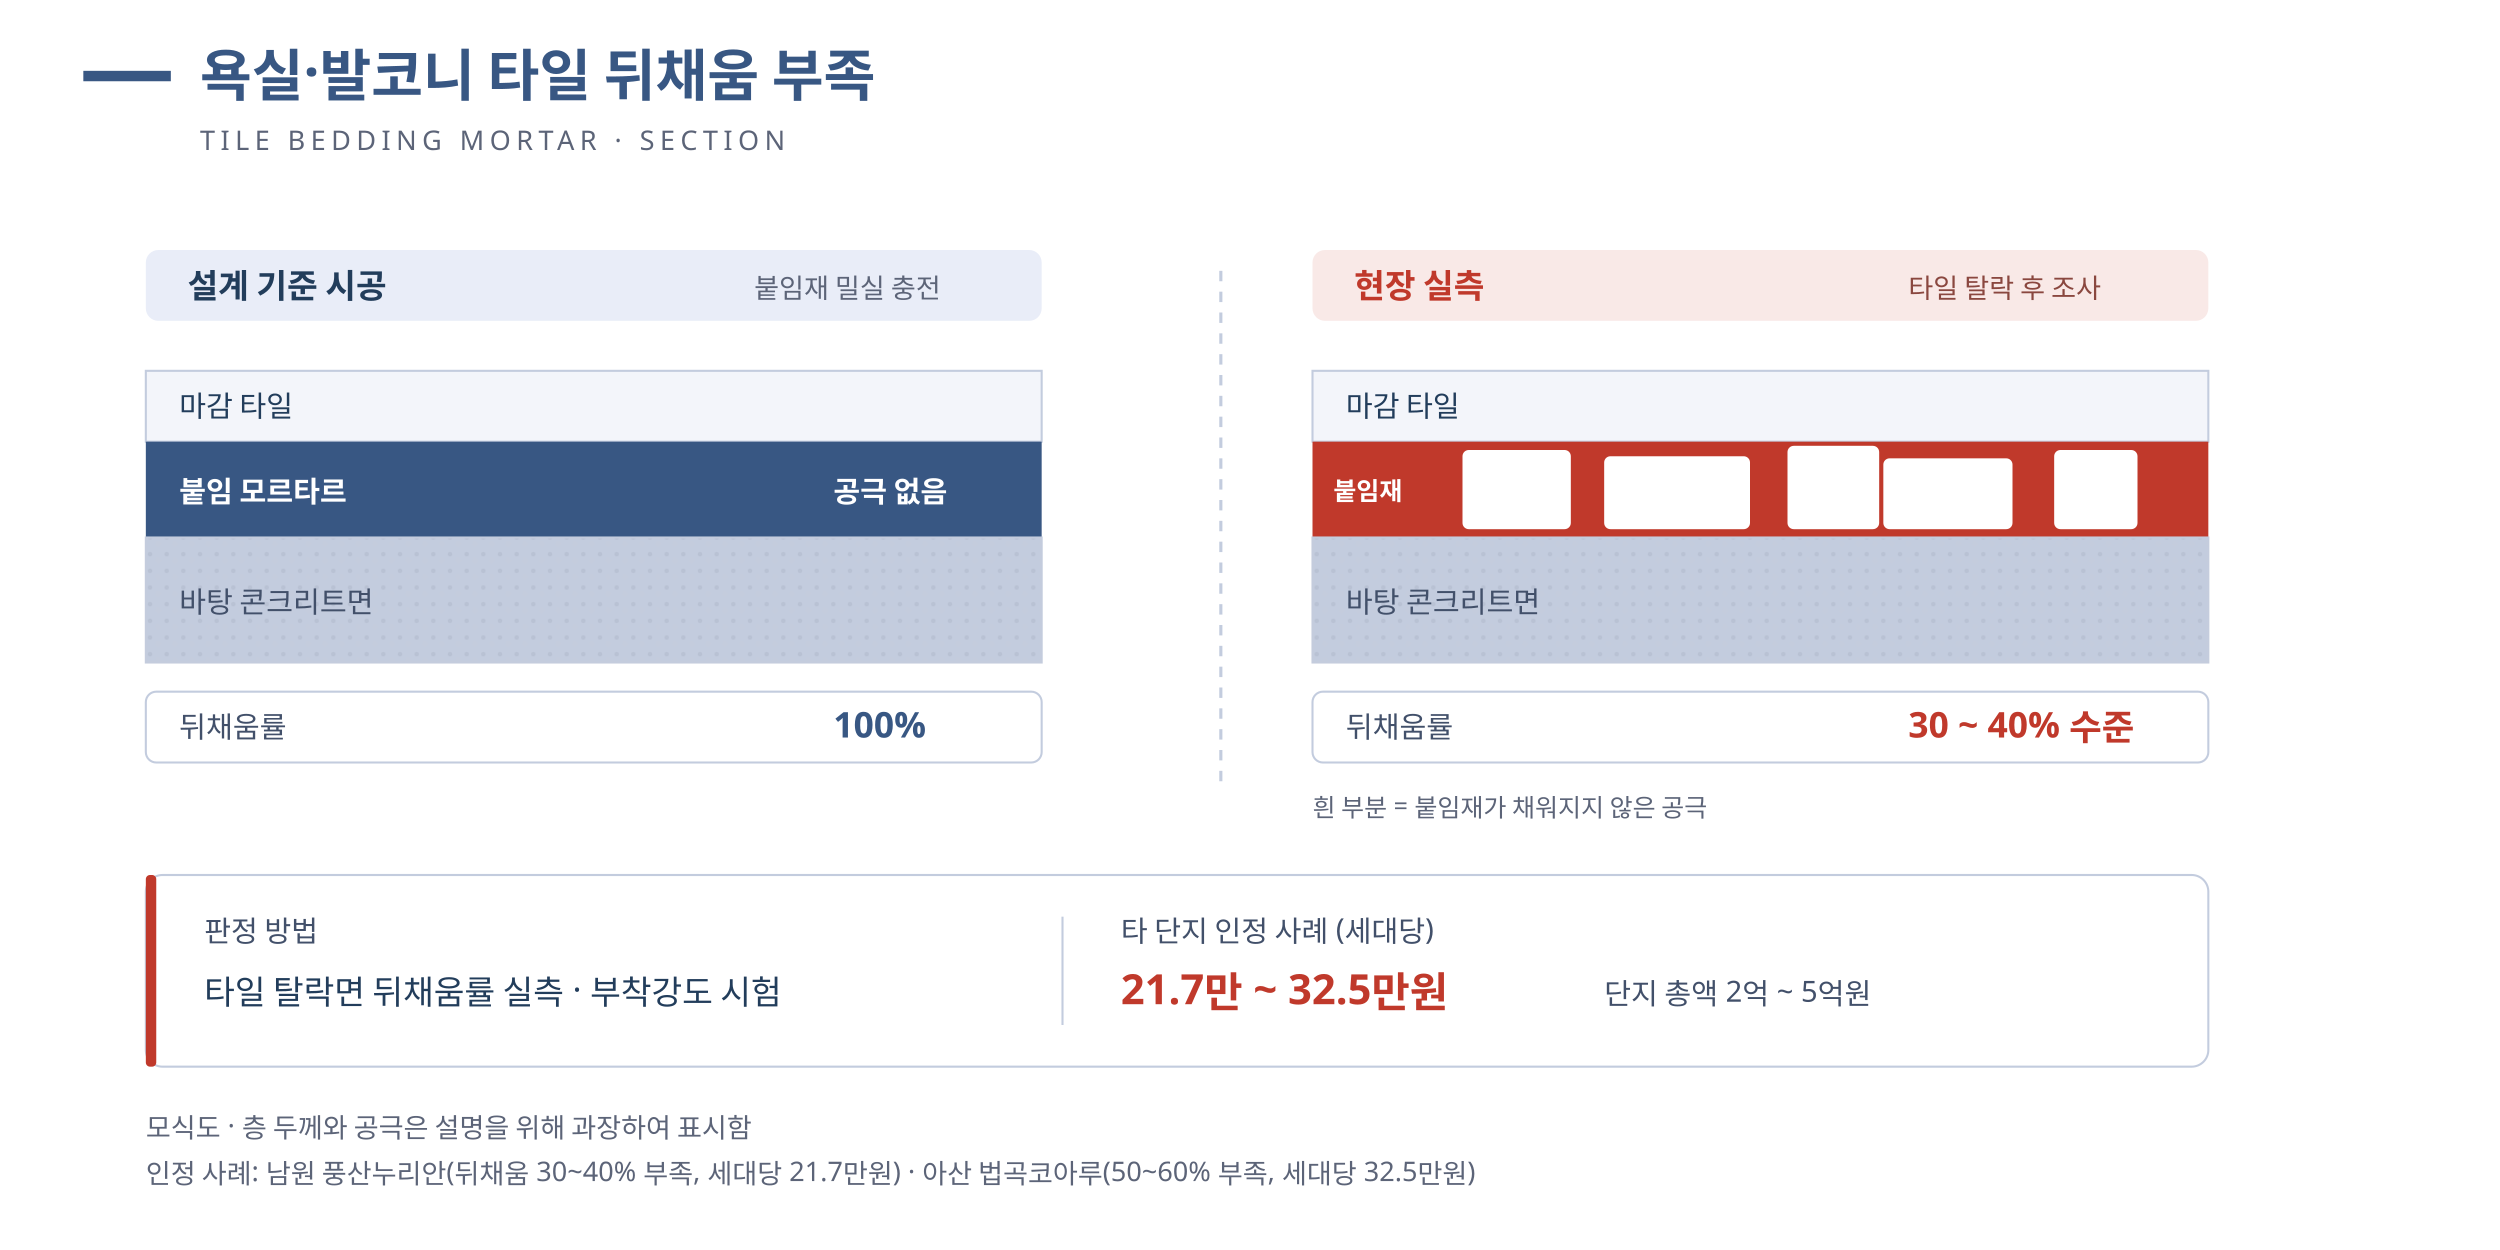
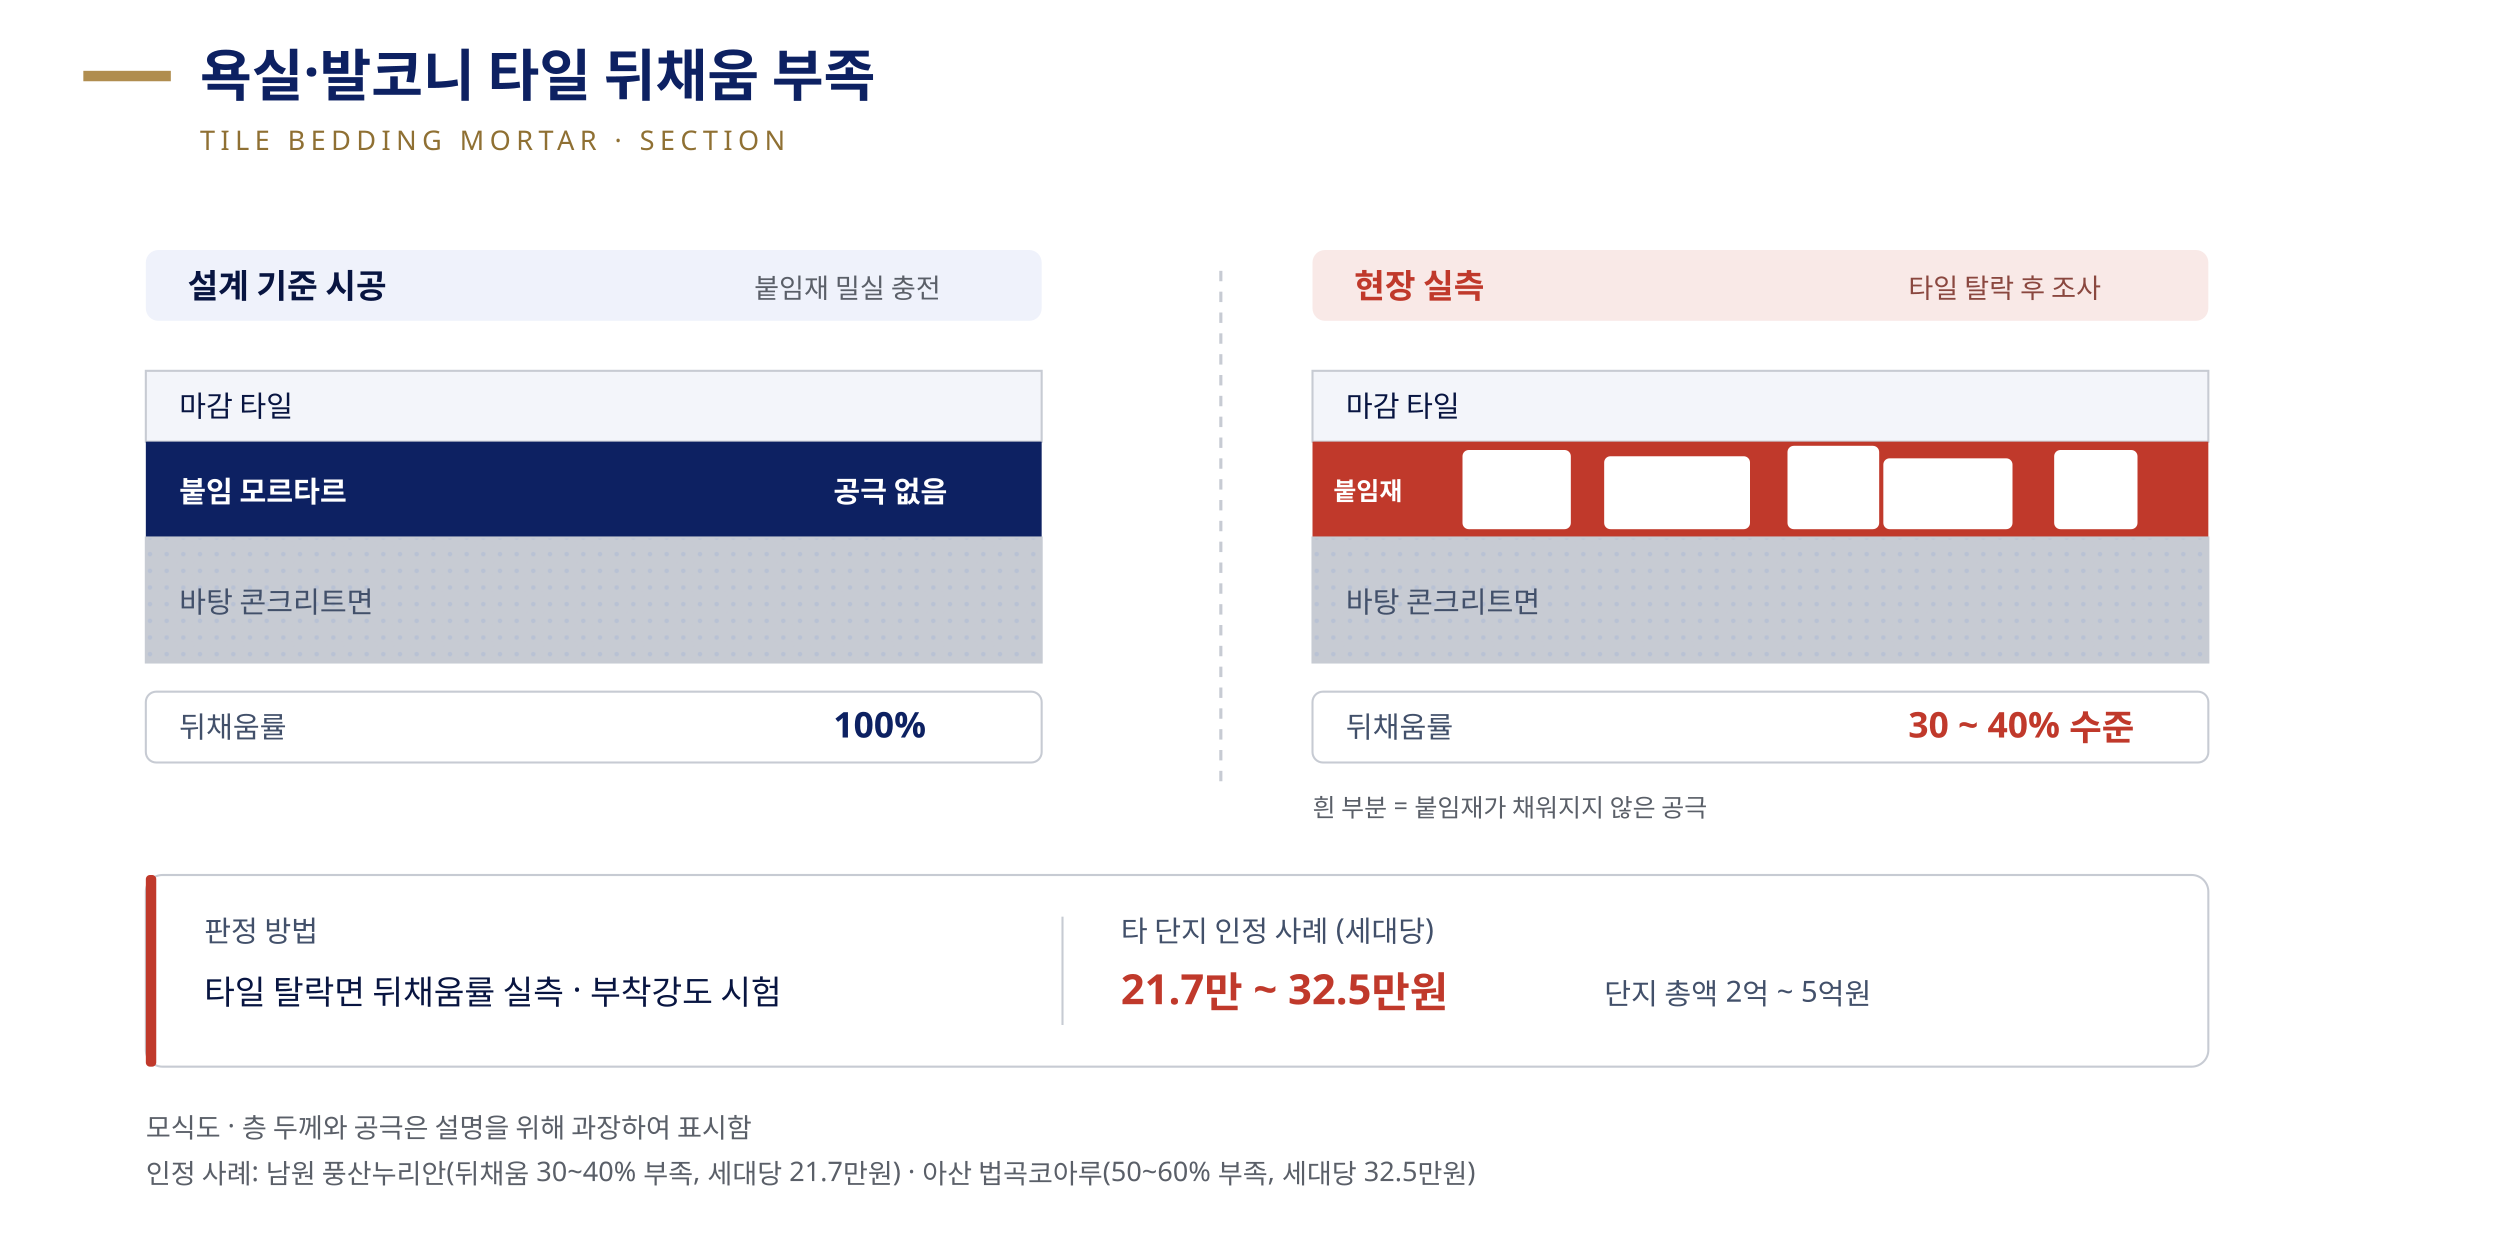
<svg xmlns="http://www.w3.org/2000/svg" viewBox="0 0 1200 600" width="1200" height="600" font-family="'210 옴니고딕 030','OmniGothic030','Pretendard',sans-serif">
  <defs>
    <pattern id="base" width="8" height="8" patternUnits="userSpaceOnUse">
-       <rect width="8" height="8" fill="#C3CCDE" />
+       <rect width="8" height="8" fill="#C7CBD3" />
      <circle cx="2" cy="2" r="1.1" fill="#B9C2D4" />
-       <circle cx="6" cy="5" r="1.4" fill="#C4CCDD" />
+       <circle cx="6" cy="5" r="1.4" fill="#C7CBD3" />
    </pattern>
  </defs>
  <rect width="1200" height="600" fill="#FFFFFF" />
-   <rect x="40" y="34" width="42" height="5" fill="#385783" />
-   <text x="96" y="46" font-size="27" font-weight="700" fill="#385783">욕실·발코니 타일 뒤채움 부족</text>
-   <text x="96" y="72" font-size="13" fill="#5C6478" letter-spacing="2.6">TILE BEDDING MORTAR · SECTION</text>
+   <rect x="40" y="34" width="42" height="5" fill="#B08D4F" />
+   <text x="96" y="46" font-size="27" font-weight="700" fill="#0D2162">욕실·발코니 타일 뒤채움 부족</text>
+   <text x="96" y="72" font-size="13" fill="#8F7033" letter-spacing="2.6">TILE BEDDING MORTAR · SECTION</text>
  <g transform="translate(70,120)">
-     <rect x="0" y="0" width="430" height="34" rx="6" fill="#E9EDF8" />
-     <text x="20" y="23" font-size="16" font-weight="700" fill="#223D5B">설계 기준 시공</text>
-     <text x="292" y="23" font-size="13" fill="#5C6478">붙임재 밀실 충전</text>
-     <rect x="0" y="58" width="430" height="34" fill="#F3F5FA" stroke="#C3CCDE" />
-     <text x="16" y="80" font-size="14" fill="#223D5B">마감 타일</text>
-     <rect x="0" y="92" width="430" height="46" fill="#385783" />
+     <rect x="0" y="0" width="430" height="34" rx="6" fill="#EFF2FB" />
+     <text x="20" y="23" font-size="16" font-weight="700" fill="#081541">설계 기준 시공</text>
+     <text x="292" y="23" font-size="13" fill="#5A5F68">붙임재 밀실 충전</text>
+     <rect x="0" y="58" width="430" height="34" fill="#F3F5FA" stroke="#C7CBD3" />
+     <text x="16" y="80" font-size="14" fill="#081541">마감 타일</text>
+     <rect x="0" y="92" width="430" height="46" fill="#0D2162" />
    <text x="16" y="121" font-size="14" font-weight="700" fill="#FFFFFF">붙임 모르타르</text>
    <text x="330" y="121" font-size="14" font-weight="700" fill="#FFFFFF">공극 없음</text>
-     <rect x="0" y="138" width="430" height="60" fill="url(#base)" stroke="#C4CCDD" />
+     <rect x="0" y="138" width="430" height="60" fill="url(#base)" stroke="#C7CBD3" />
    <text x="16" y="174" font-size="14" fill="#42506A">바탕 콘크리트면</text>
-     <rect x="0" y="212" width="430" height="34" rx="5" fill="#FFFFFF" stroke="#C3CCDE" />
+     <rect x="0" y="212" width="430" height="34" rx="5" fill="#FFFFFF" stroke="#C7CBD3" />
    <text x="16" y="234" font-size="14" fill="#42506A">뒤채움률</text>
-     <text x="330" y="234" font-size="17" font-weight="700" fill="#385783">100%</text>
+     <text x="330" y="234" font-size="17" font-weight="700" fill="#0D2162">100%</text>
  </g>
-   <line x1="586" y1="130" x2="586" y2="380" stroke="#C3CCDE" stroke-width="1.5" stroke-dasharray="5 5" />
+   <line x1="586" y1="130" x2="586" y2="380" stroke="#C7CBD3" stroke-width="1.5" stroke-dasharray="5 5" />
  <g transform="translate(630,120)">
    <rect x="0" y="0" width="430" height="34" rx="6" fill="#F9E9E7" />
    <text x="20" y="23" font-size="16" font-weight="700" fill="#C0392B">현장 실측</text>
    <text x="286" y="23" font-size="13" fill="#8A473F">타일 탈락 후 조사</text>
-     <rect x="0" y="58" width="430" height="34" fill="#F3F5FA" stroke="#C3CCDE" />
-     <text x="16" y="80" font-size="14" fill="#223D5B">마감 타일</text>
+     <rect x="0" y="58" width="430" height="34" fill="#F3F5FA" stroke="#C7CBD3" />
+     <text x="16" y="80" font-size="14" fill="#081541">마감 타일</text>
    <rect x="0" y="92" width="430" height="46" fill="#C0392B" />
    <rect x="72" y="96" width="52" height="38" rx="3" fill="#FFFFFF" />
    <rect x="140" y="99" width="70" height="35" rx="3" fill="#FFFFFF" />
    <rect x="228" y="94" width="44" height="40" rx="3" fill="#FFFFFF" />
    <rect x="274" y="100" width="62" height="34" rx="3" fill="#FFFFFF" />
    <rect x="356" y="96" width="40" height="38" rx="3" fill="#FFFFFF" />
    <text x="10" y="120" font-size="12" font-weight="700" fill="#FFFFFF">붙임재</text>
-     <rect x="0" y="138" width="430" height="60" fill="url(#base)" stroke="#C4CCDD" />
+     <rect x="0" y="138" width="430" height="60" fill="url(#base)" stroke="#C7CBD3" />
    <text x="16" y="174" font-size="14" fill="#42506A">바탕 콘크리트면</text>
-     <rect x="0" y="212" width="430" height="34" rx="5" fill="#FFFFFF" stroke="#C3CCDE" />
+     <rect x="0" y="212" width="430" height="34" rx="5" fill="#FFFFFF" stroke="#C7CBD3" />
    <text x="16" y="234" font-size="14" fill="#42506A">뒤채움률</text>
    <text x="286" y="234" font-size="17" font-weight="700" fill="#C0392B">30 ~ 40% 수준</text>
-     <text x="0" y="272" font-size="12" fill="#5C6478">흰 부분 = 붙임재가 채워지지 않은 공극</text>
+     <text x="0" y="272" font-size="12" fill="#5A5F68">흰 부분 = 붙임재가 채워지지 않은 공극</text>
  </g>
  <g transform="translate(70,420)">
-     <rect x="0" y="0" width="990" height="92" rx="8" fill="#FFFFFF" stroke="#C3CCDE" />
+     <rect x="0" y="0" width="990" height="92" rx="8" fill="#FFFFFF" stroke="#C7CBD3" />
    <rect x="0" y="0" width="5" height="92" rx="2" fill="#C0392B" />
    <text x="28" y="32" font-size="14" fill="#42506A">판정 방법</text>
-     <text x="28" y="62" font-size="16" fill="#223D5B">타일 탈락면 뒤채움률 실측 · 부착강도 시험</text>
-     <line x1="440" y1="20" x2="440" y2="72" stroke="#C3CCDE" />
+     <text x="28" y="62" font-size="16" fill="#081541">타일 탈락면 뒤채움률 실측 · 부착강도 시험</text>
+     <line x1="440" y1="20" x2="440" y2="72" stroke="#C7CBD3" />
    <text x="468" y="32" font-size="14" fill="#42506A">타 단지 인정 사례 (세대당)</text>
    <text x="468" y="62" font-size="20" font-weight="700" fill="#C0392B">21.7만 ~ 32.5만원</text>
    <text x="700" y="62" font-size="14" fill="#42506A">단지 총액 2억 ~ 5억원</text>
  </g>
-   <text x="70" y="546" font-size="13" fill="#5C6478">모식도 · 층 두께와 공극은 설명을 위해 과장하여 표시함</text>
-   <text x="70" y="568" font-size="13" fill="#5C6478">인정 사례: 남원 풍산누리안(뒤채움 30~40% 부족, 세대당 21.7만원) · 아산 법곡코아루(50~60% 부족, 세대당 32.5만원)</text>
+   <text x="70" y="546" font-size="13" fill="#5A5F68">모식도 · 층 두께와 공극은 설명을 위해 과장하여 표시함</text>
+   <text x="70" y="568" font-size="13" fill="#5A5F68">인정 사례: 남원 풍산누리안(뒤채움 30~40% 부족, 세대당 21.7만원) · 아산 법곡코아루(50~60% 부족, 세대당 32.5만원)</text>
</svg>
